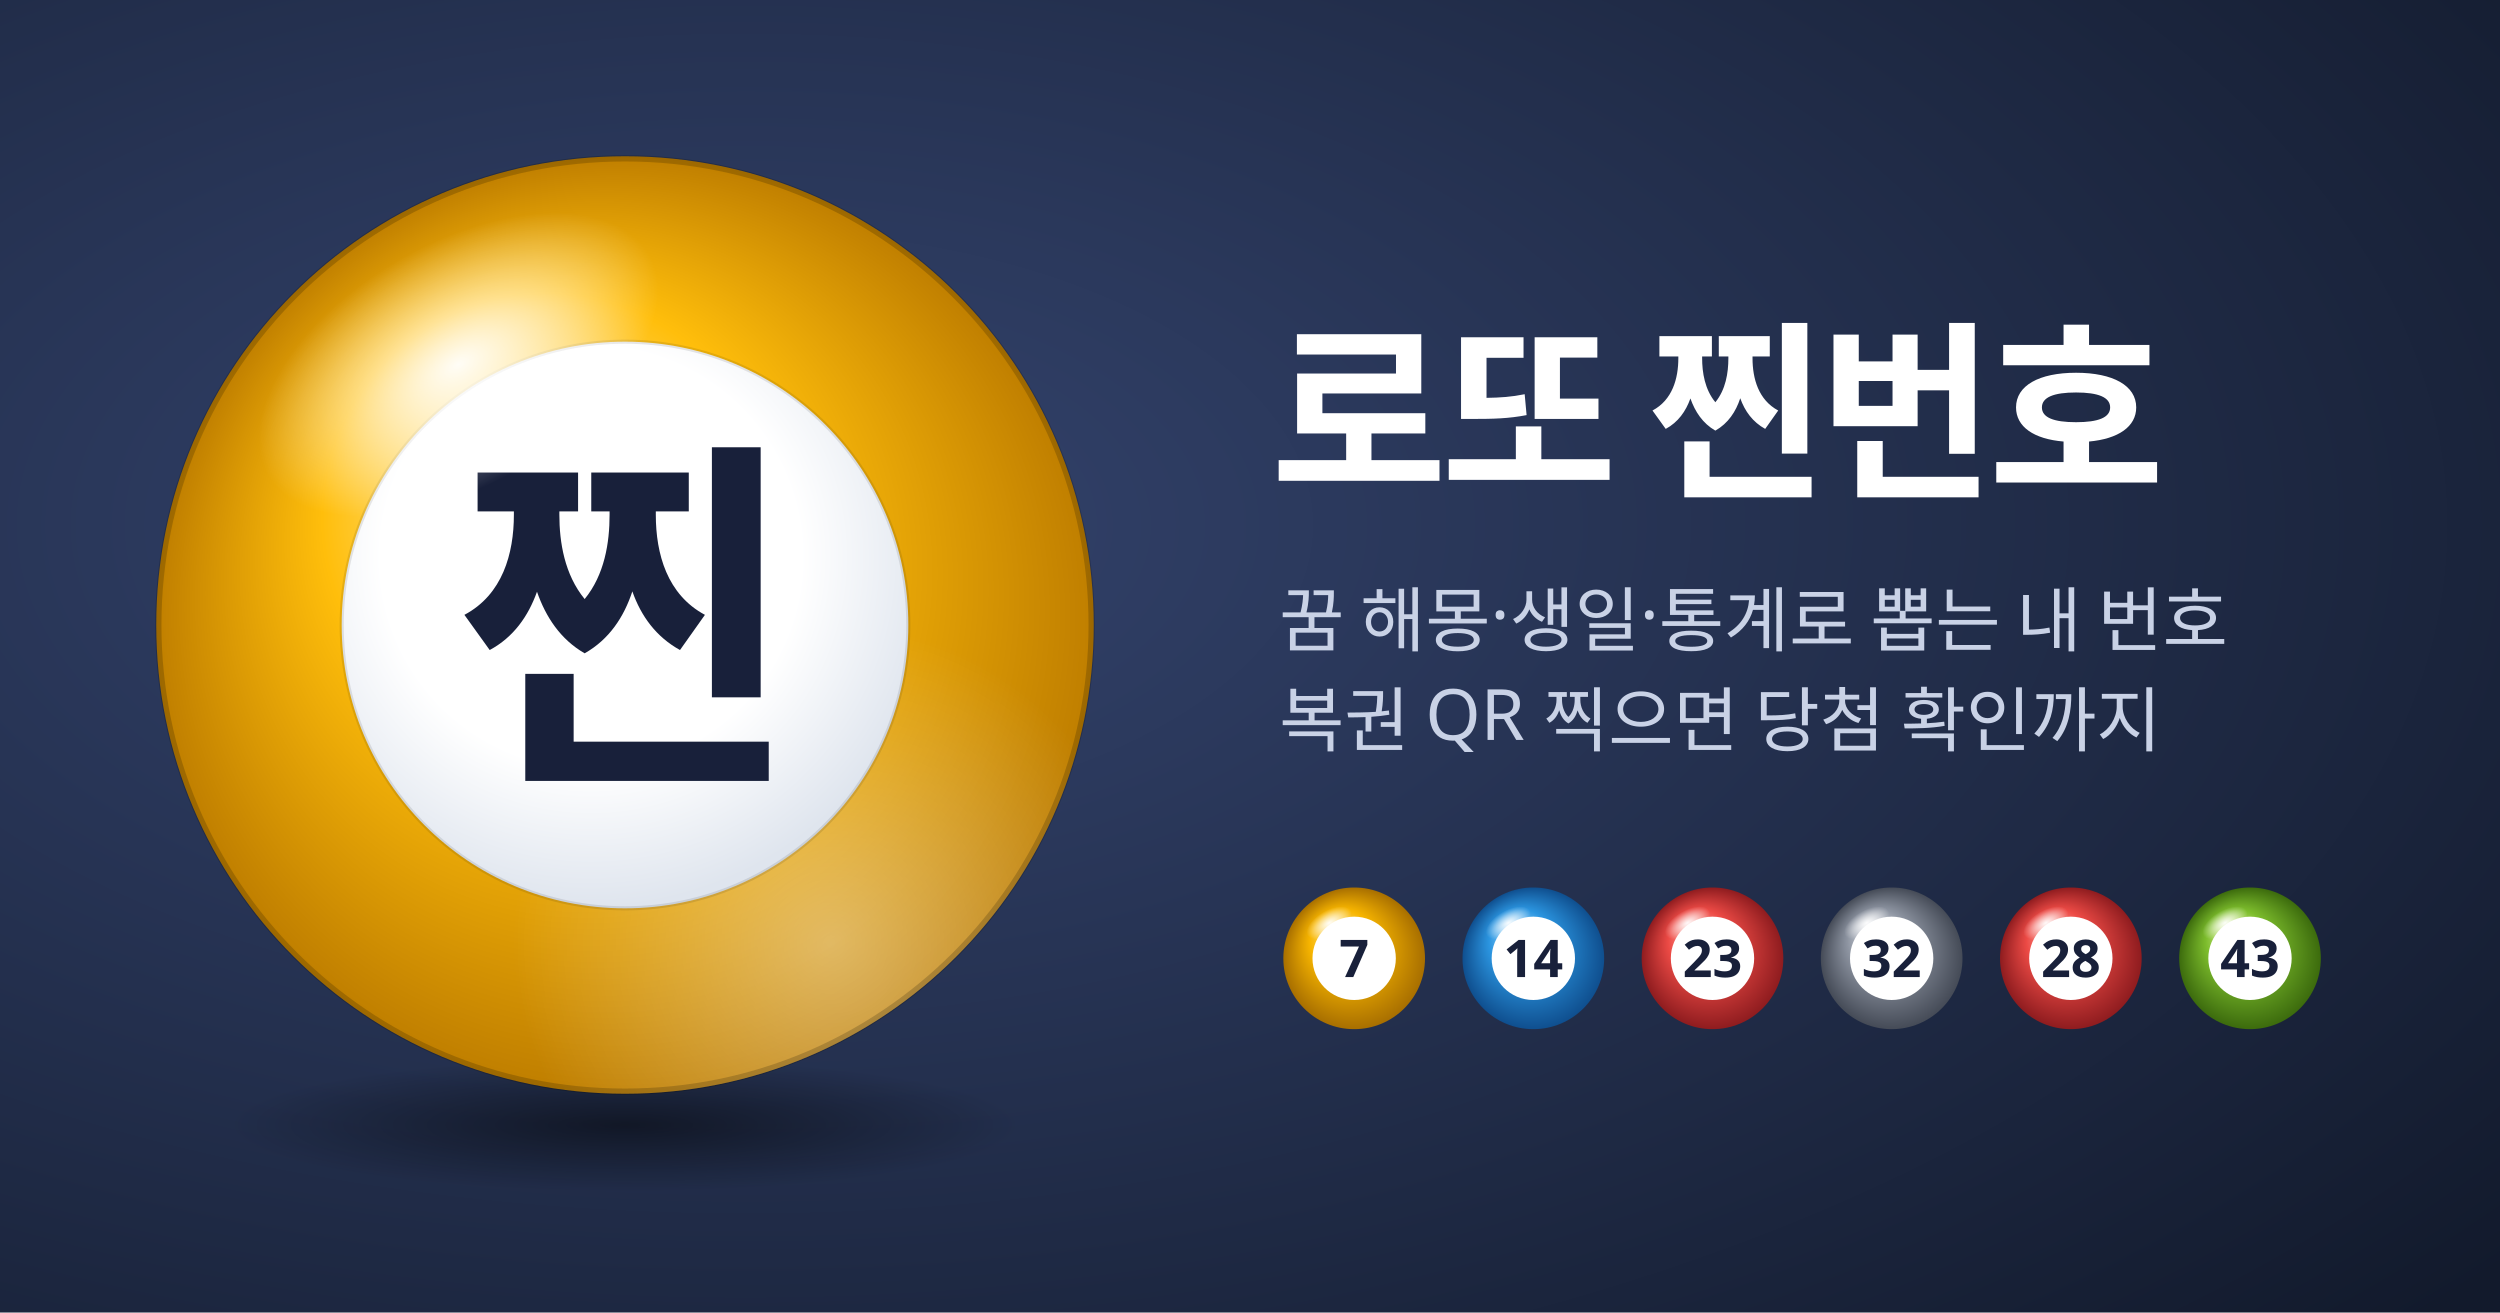
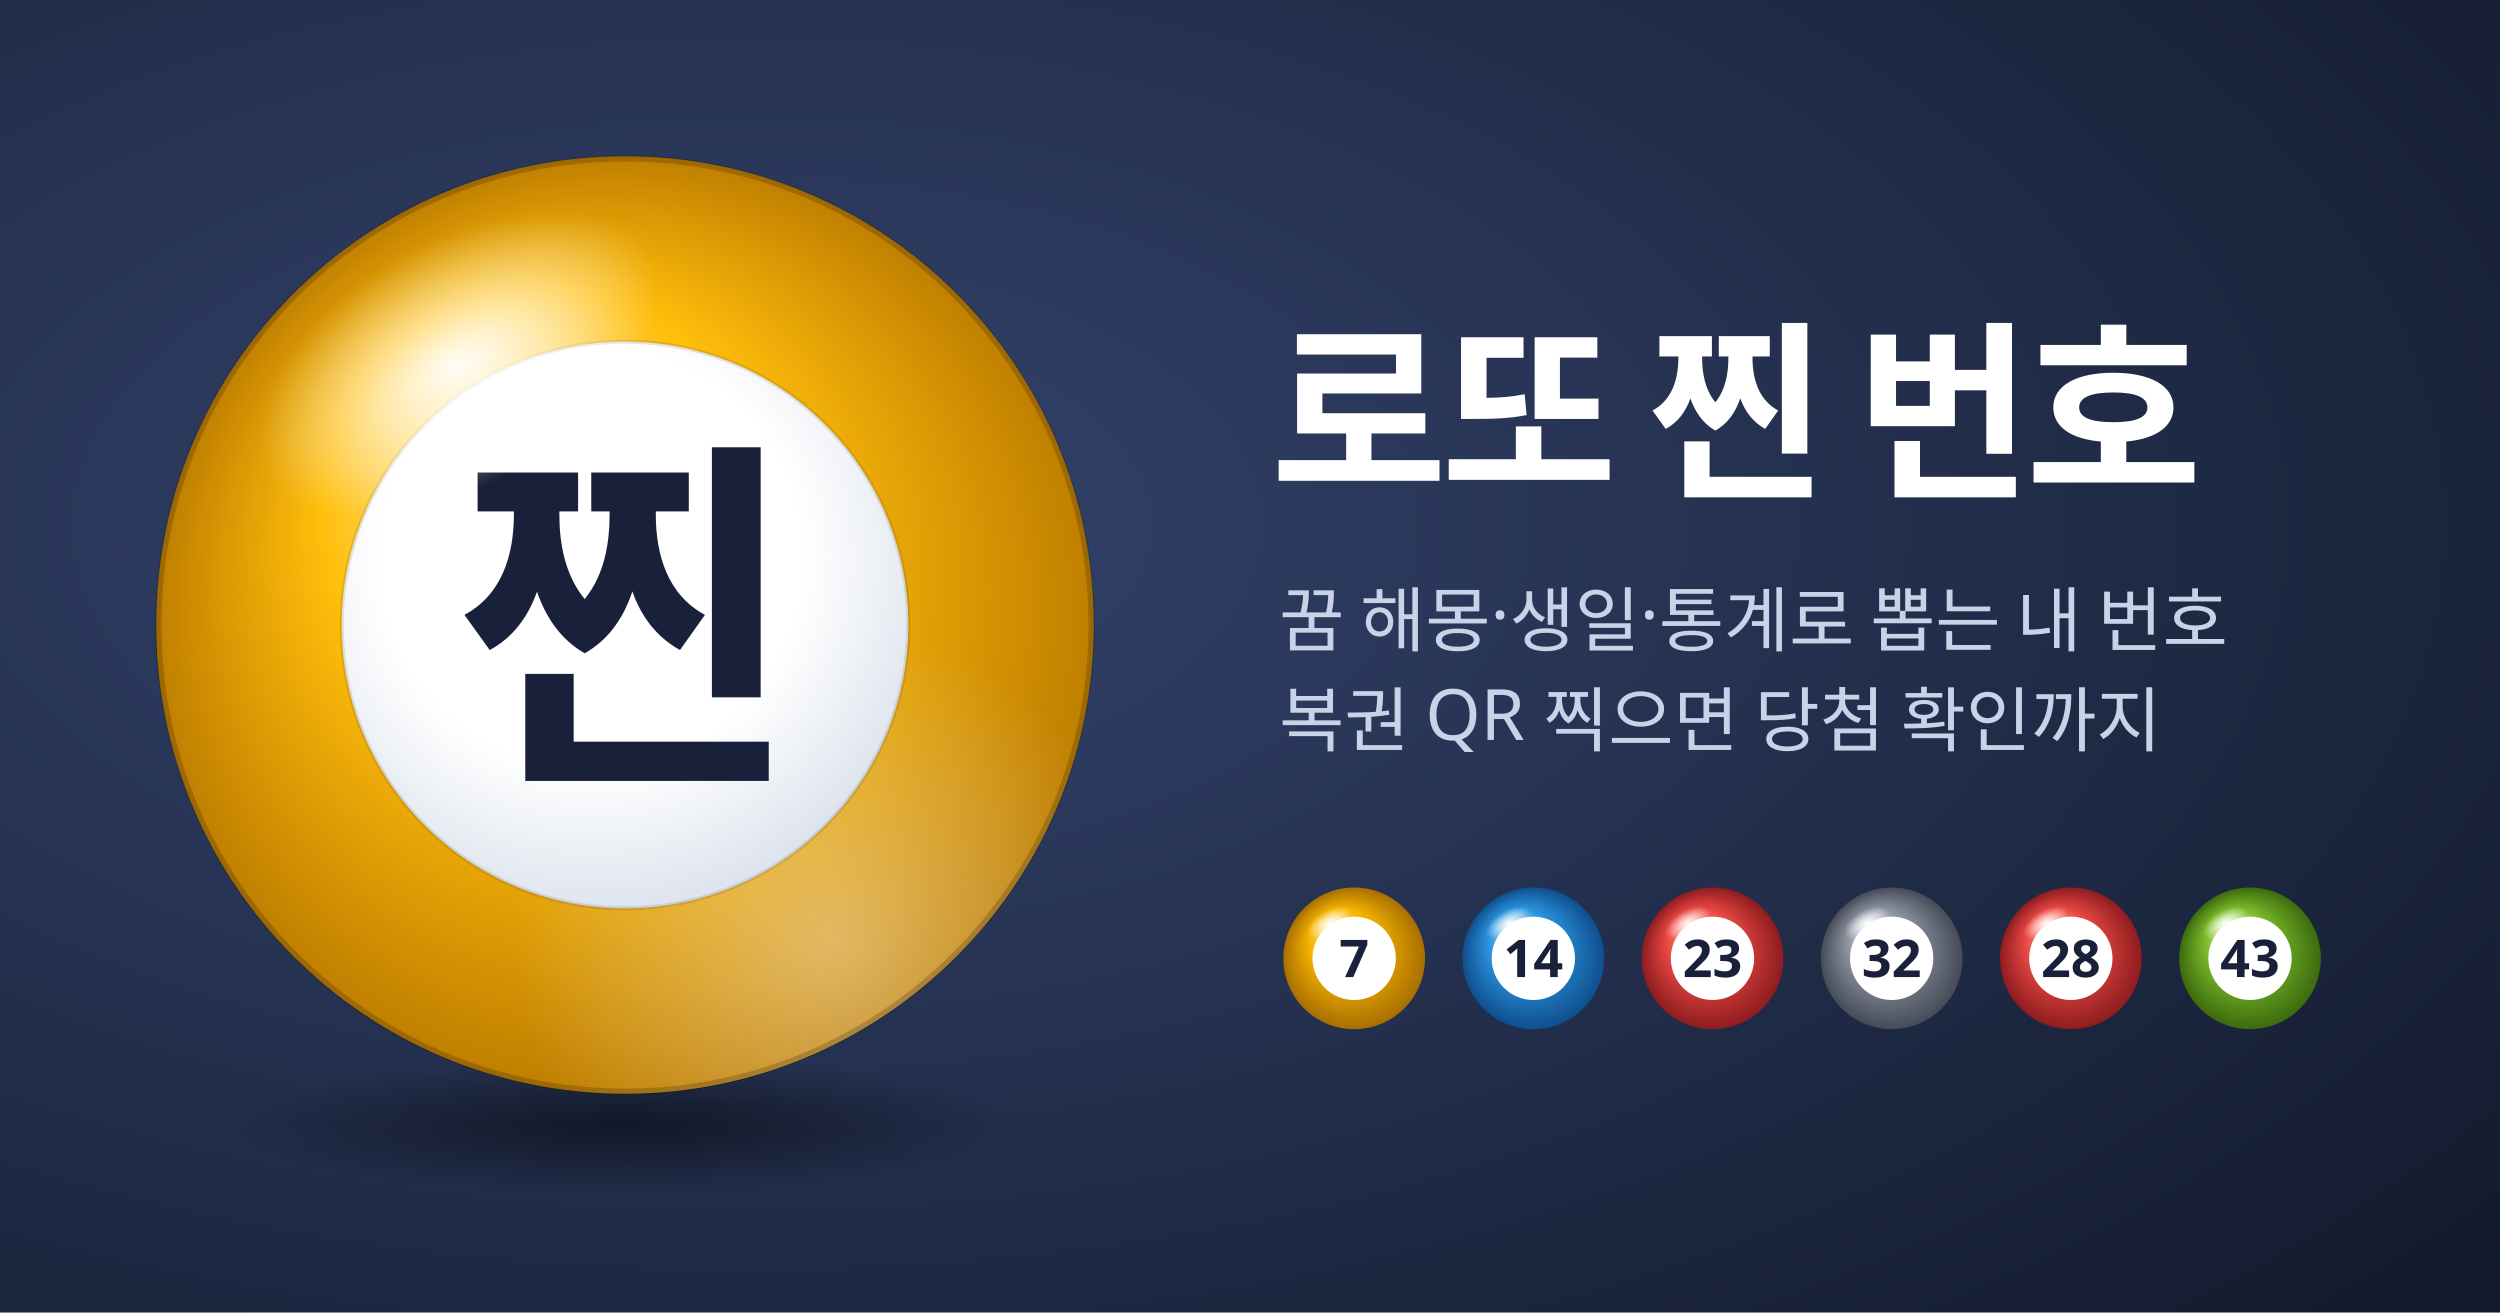
<svg xmlns="http://www.w3.org/2000/svg" viewBox="0 0 1200 630" width="1200" height="630">
  <defs>
    <radialGradient id="bg" cx="30%" cy="40%" r="90%">
      <stop offset="0" stop-color="#34446e" />
      <stop offset="1" stop-color="#121a2c" />
    </radialGradient>
    <radialGradient id="body" cx="50%" cy="50%" r="50%" fx="34%" fy="28%">
      <stop offset="0" stop-color="#ffe9a0" />
      <stop offset="0.48" stop-color="#ffbe0b" />
      <stop offset="1" stop-color="#c07f00" />
    </radialGradient>
    <radialGradient id="bounce" cx="72%" cy="84%" r="34%">
      <stop offset="0" stop-color="#fff" stop-opacity="0.38" />
      <stop offset="1" stop-color="#fff" stop-opacity="0" />
    </radialGradient>
    <radialGradient id="face" cx="44%" cy="38%" r="62%">
      <stop offset="0.6" stop-color="#ffffff" />
      <stop offset="1" stop-color="#dfe5ee" />
    </radialGradient>
    <radialGradient id="spec" cx="50%" cy="50%" r="50%">
      <stop offset="0" stop-color="#fff" stop-opacity="0.95" />
      <stop offset="1" stop-color="#fff" stop-opacity="0" />
    </radialGradient>
    <radialGradient id="shadow" cx="50%" cy="50%" r="50%">
      <stop offset="0" stop-color="#000" stop-opacity="0.5" />
      <stop offset="1" stop-color="#000" stop-opacity="0" />
    </radialGradient>
    <radialGradient id="b1" fx="34%" fy="28%">
      <stop offset="0" stop-color="#ffe27a" />
      <stop offset="0.45" stop-color="#f7b500" />
      <stop offset="1" stop-color="#a86f00" />
    </radialGradient>
    <radialGradient id="b2" fx="34%" fy="28%">
      <stop offset="0" stop-color="#9ad8ff" />
      <stop offset="0.45" stop-color="#2b95e0" />
      <stop offset="1" stop-color="#0f4f8f" />
    </radialGradient>
    <radialGradient id="b3" fx="34%" fy="28%">
      <stop offset="0" stop-color="#ffa29a" />
      <stop offset="0.45" stop-color="#ec4a45" />
      <stop offset="1" stop-color="#8f1c1f" />
    </radialGradient>
    <radialGradient id="b4" fx="34%" fy="28%">
      <stop offset="0" stop-color="#d9dde4" />
      <stop offset="0.45" stop-color="#8d94a1" />
      <stop offset="1" stop-color="#454b57" />
    </radialGradient>
    <radialGradient id="b5" fx="34%" fy="28%">
      <stop offset="0" stop-color="#d4f28a" />
      <stop offset="0.45" stop-color="#7cbc2c" />
      <stop offset="1" stop-color="#3c6b0d" />
    </radialGradient>
    <g id="mini">
      <circle r="17" fill="#fff" />
      <ellipse cx="-12" cy="-16" rx="12" ry="6.5" fill="url(#spec)" transform="rotate(-30 -12 -16)" />
    </g>
  </defs>
  <rect width="1200" height="630" fill="url(#bg)" />
  <ellipse cx="300" cy="540" rx="190" ry="32" fill="url(#shadow)" />
  <circle cx="300" cy="300" r="225" fill="url(#body)" />
  <circle cx="300" cy="300" r="225" fill="url(#bounce)" />
  <circle cx="300" cy="300" r="136" fill="url(#face)" />
  <circle cx="300" cy="300" r="136" fill="none" stroke="#000" stroke-opacity="0.1" stroke-width="2" />
  <text x="300" y="362" text-anchor="middle" font-family="Malgun Gothic, sans-serif" font-weight="700" font-size="176" fill="#18203a">찐</text>
  <ellipse cx="0" cy="0" rx="106" ry="58" fill="url(#spec)" transform="translate(220 175) rotate(-30)" />
  <circle cx="300" cy="300" r="224" fill="none" stroke="#000" stroke-opacity="0.18" stroke-width="3" />
-   <text x="610" y="232" font-family="Malgun Gothic, sans-serif" font-weight="700" font-size="92" fill="#ffffff" letter-spacing="-3">로또 찐번호</text>
+   <text x="610" y="232" font-family="Malgun Gothic, sans-serif" font-weight="700" font-size="92" fill="#ffffff" letter-spacing="-3">로또 찐 번호</text>
  <text x="614" y="310" font-family="Malgun Gothic, sans-serif" font-size="34" fill="#c9d2e6">꿈 해몽·생일·통계로 뽑는 내 번호</text>
  <text x="614" y="358" font-family="Malgun Gothic, sans-serif" font-size="34" fill="#c9d2e6">복권 QR 찍으면 당첨 확인까지</text>
  <g font-family="Malgun Gothic, sans-serif" font-weight="700" font-size="25" text-anchor="middle" fill="#18203a">
    <g transform="translate(650 460)">
      <circle r="34" fill="url(#b1)" />
      <circle r="20" fill="#fff" />
      <text y="9">7</text>
      <ellipse cx="-12" cy="-17" rx="12" ry="6" fill="url(#spec)" transform="rotate(-30 -12 -17)" />
    </g>
    <g transform="translate(736 460)">
      <circle r="34" fill="url(#b2)" />
      <circle r="20" fill="#fff" />
      <text y="9">14</text>
      <ellipse cx="-12" cy="-17" rx="12" ry="6" fill="url(#spec)" transform="rotate(-30 -12 -17)" />
    </g>
    <g transform="translate(822 460)">
      <circle r="34" fill="url(#b3)" />
      <circle r="20" fill="#fff" />
      <text y="9">23</text>
      <ellipse cx="-12" cy="-17" rx="12" ry="6" fill="url(#spec)" transform="rotate(-30 -12 -17)" />
    </g>
    <g transform="translate(908 460)">
      <circle r="34" fill="url(#b4)" />
      <circle r="20" fill="#fff" />
      <text y="9">32</text>
      <ellipse cx="-12" cy="-17" rx="12" ry="6" fill="url(#spec)" transform="rotate(-30 -12 -17)" />
    </g>
    <g transform="translate(994 460)">
      <circle r="34" fill="url(#b3)" />
      <circle r="20" fill="#fff" />
      <text y="9">28</text>
      <ellipse cx="-12" cy="-17" rx="12" ry="6" fill="url(#spec)" transform="rotate(-30 -12 -17)" />
    </g>
    <g transform="translate(1080 460)">
      <circle r="34" fill="url(#b5)" />
      <circle r="20" fill="#fff" />
      <text y="9">43</text>
      <ellipse cx="-12" cy="-17" rx="12" ry="6" fill="url(#spec)" transform="rotate(-30 -12 -17)" />
    </g>
  </g>
</svg>
